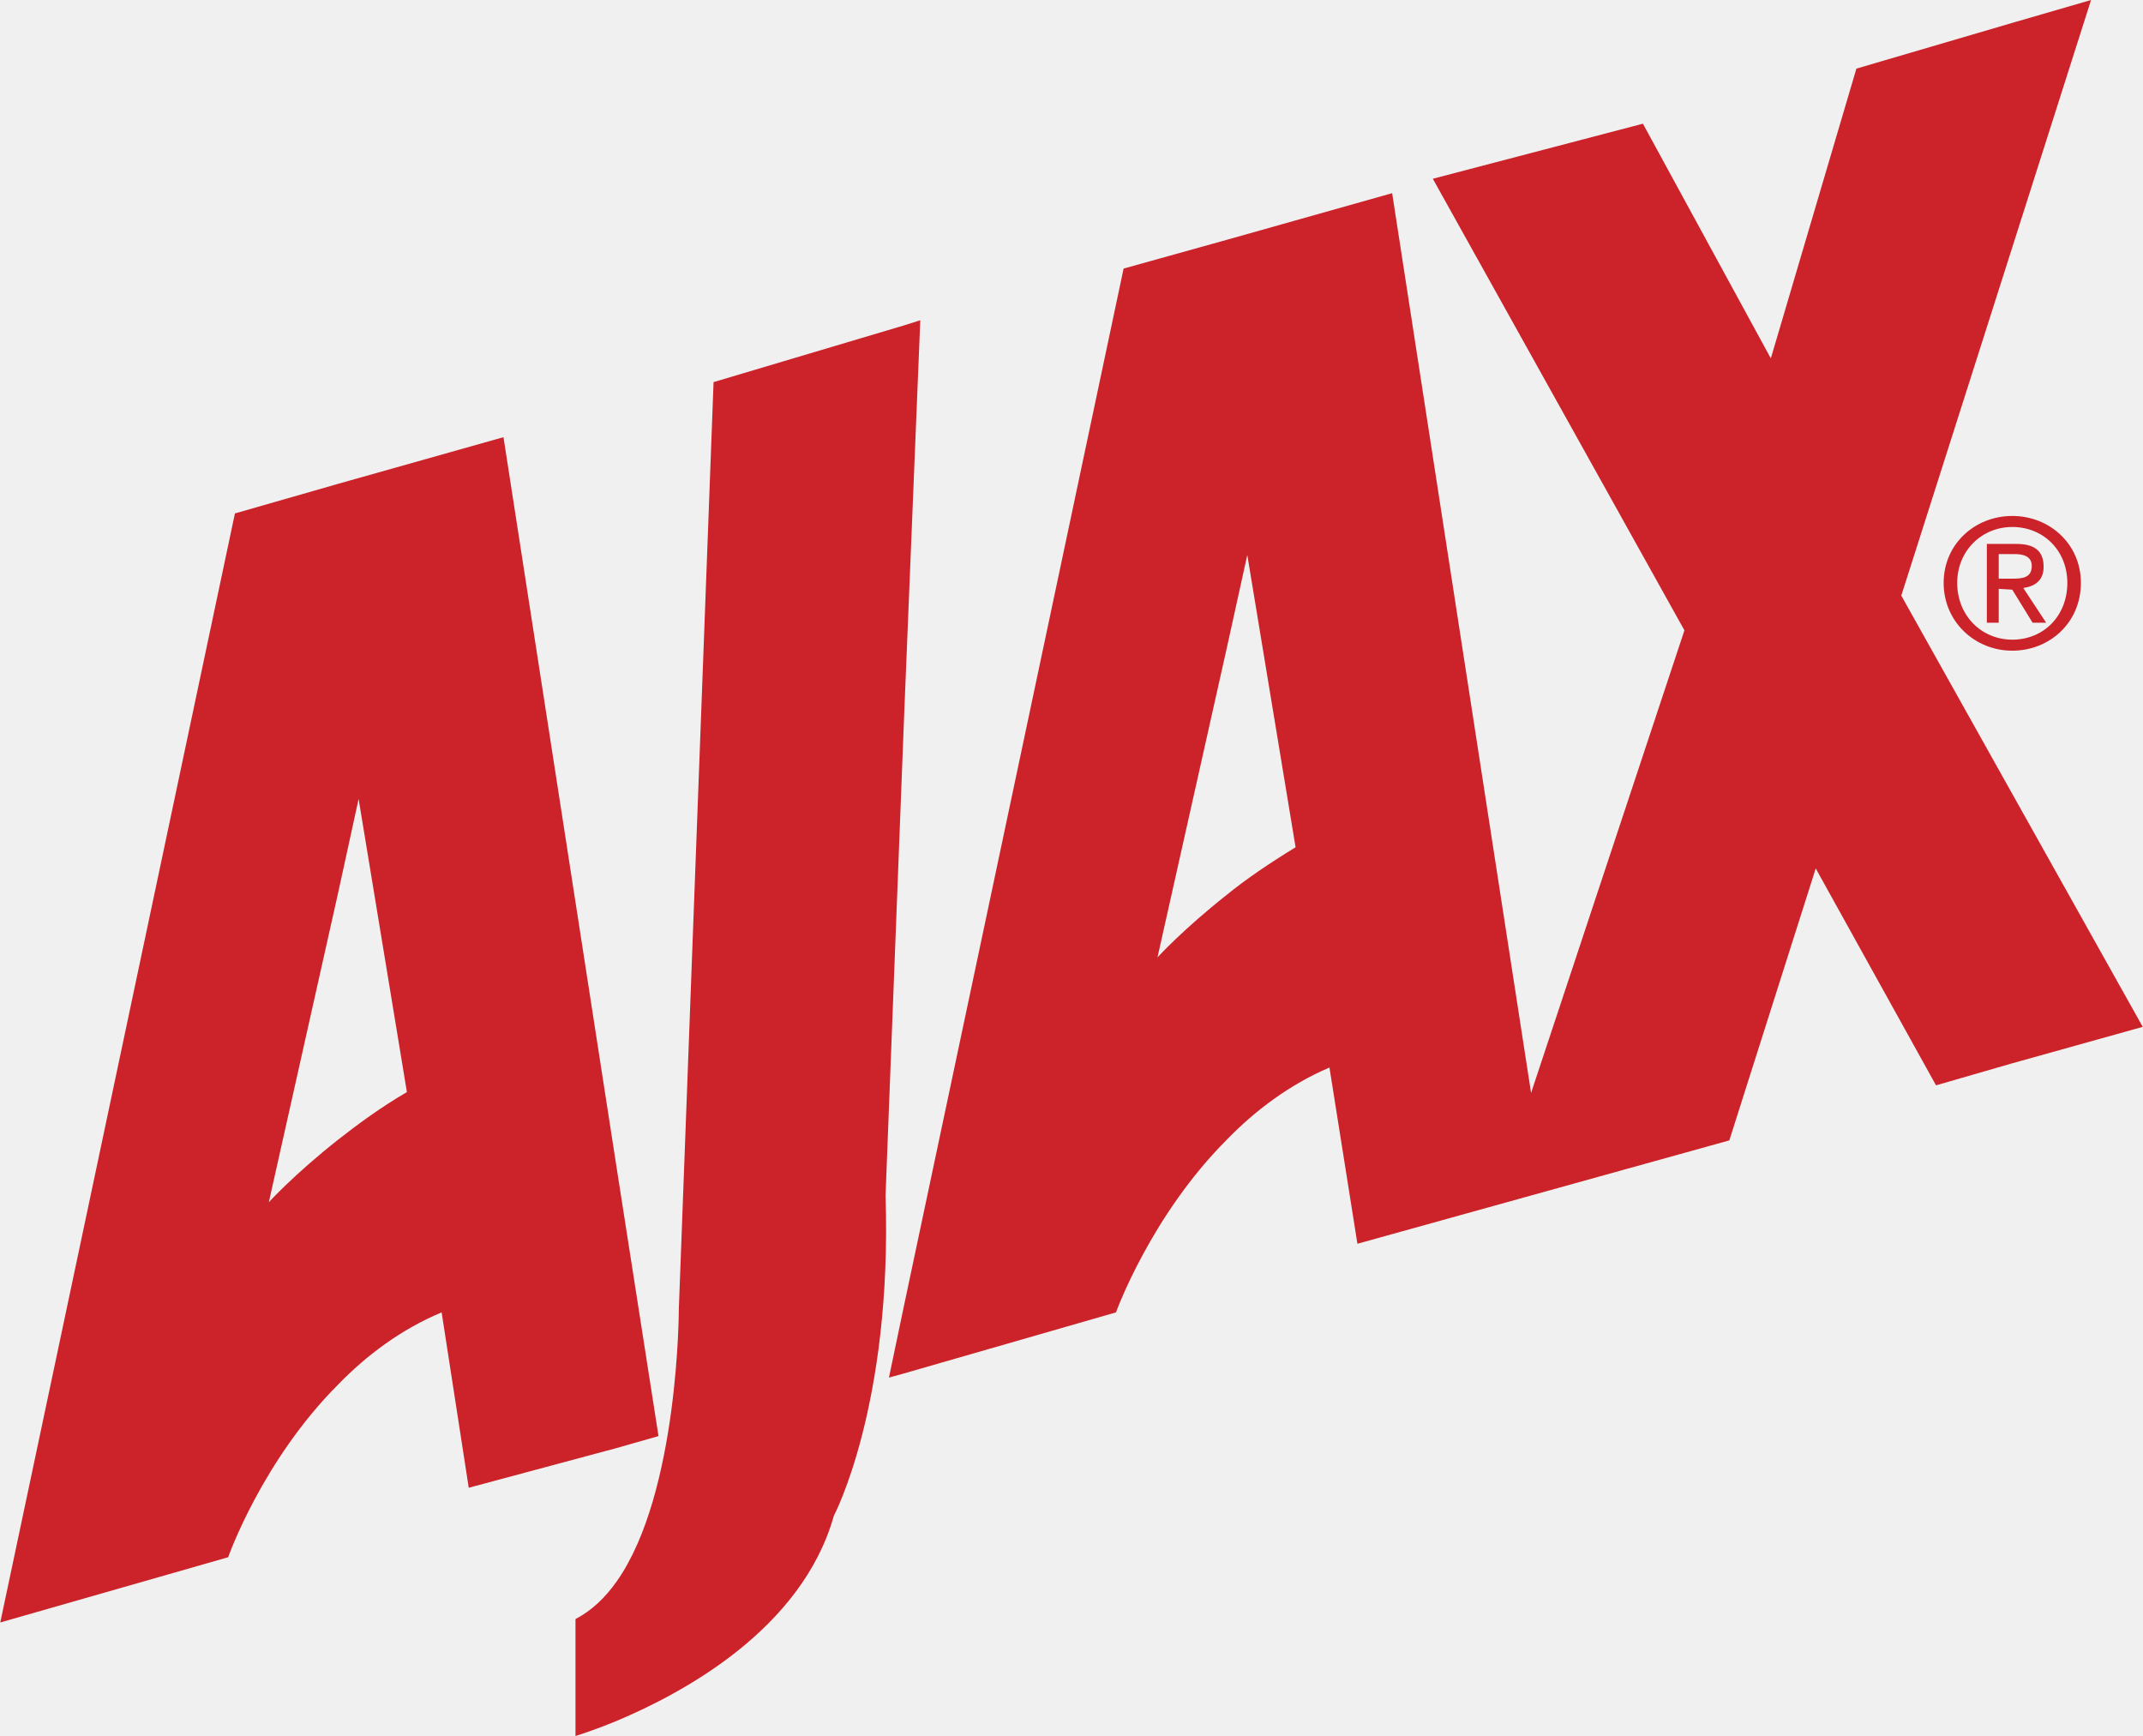
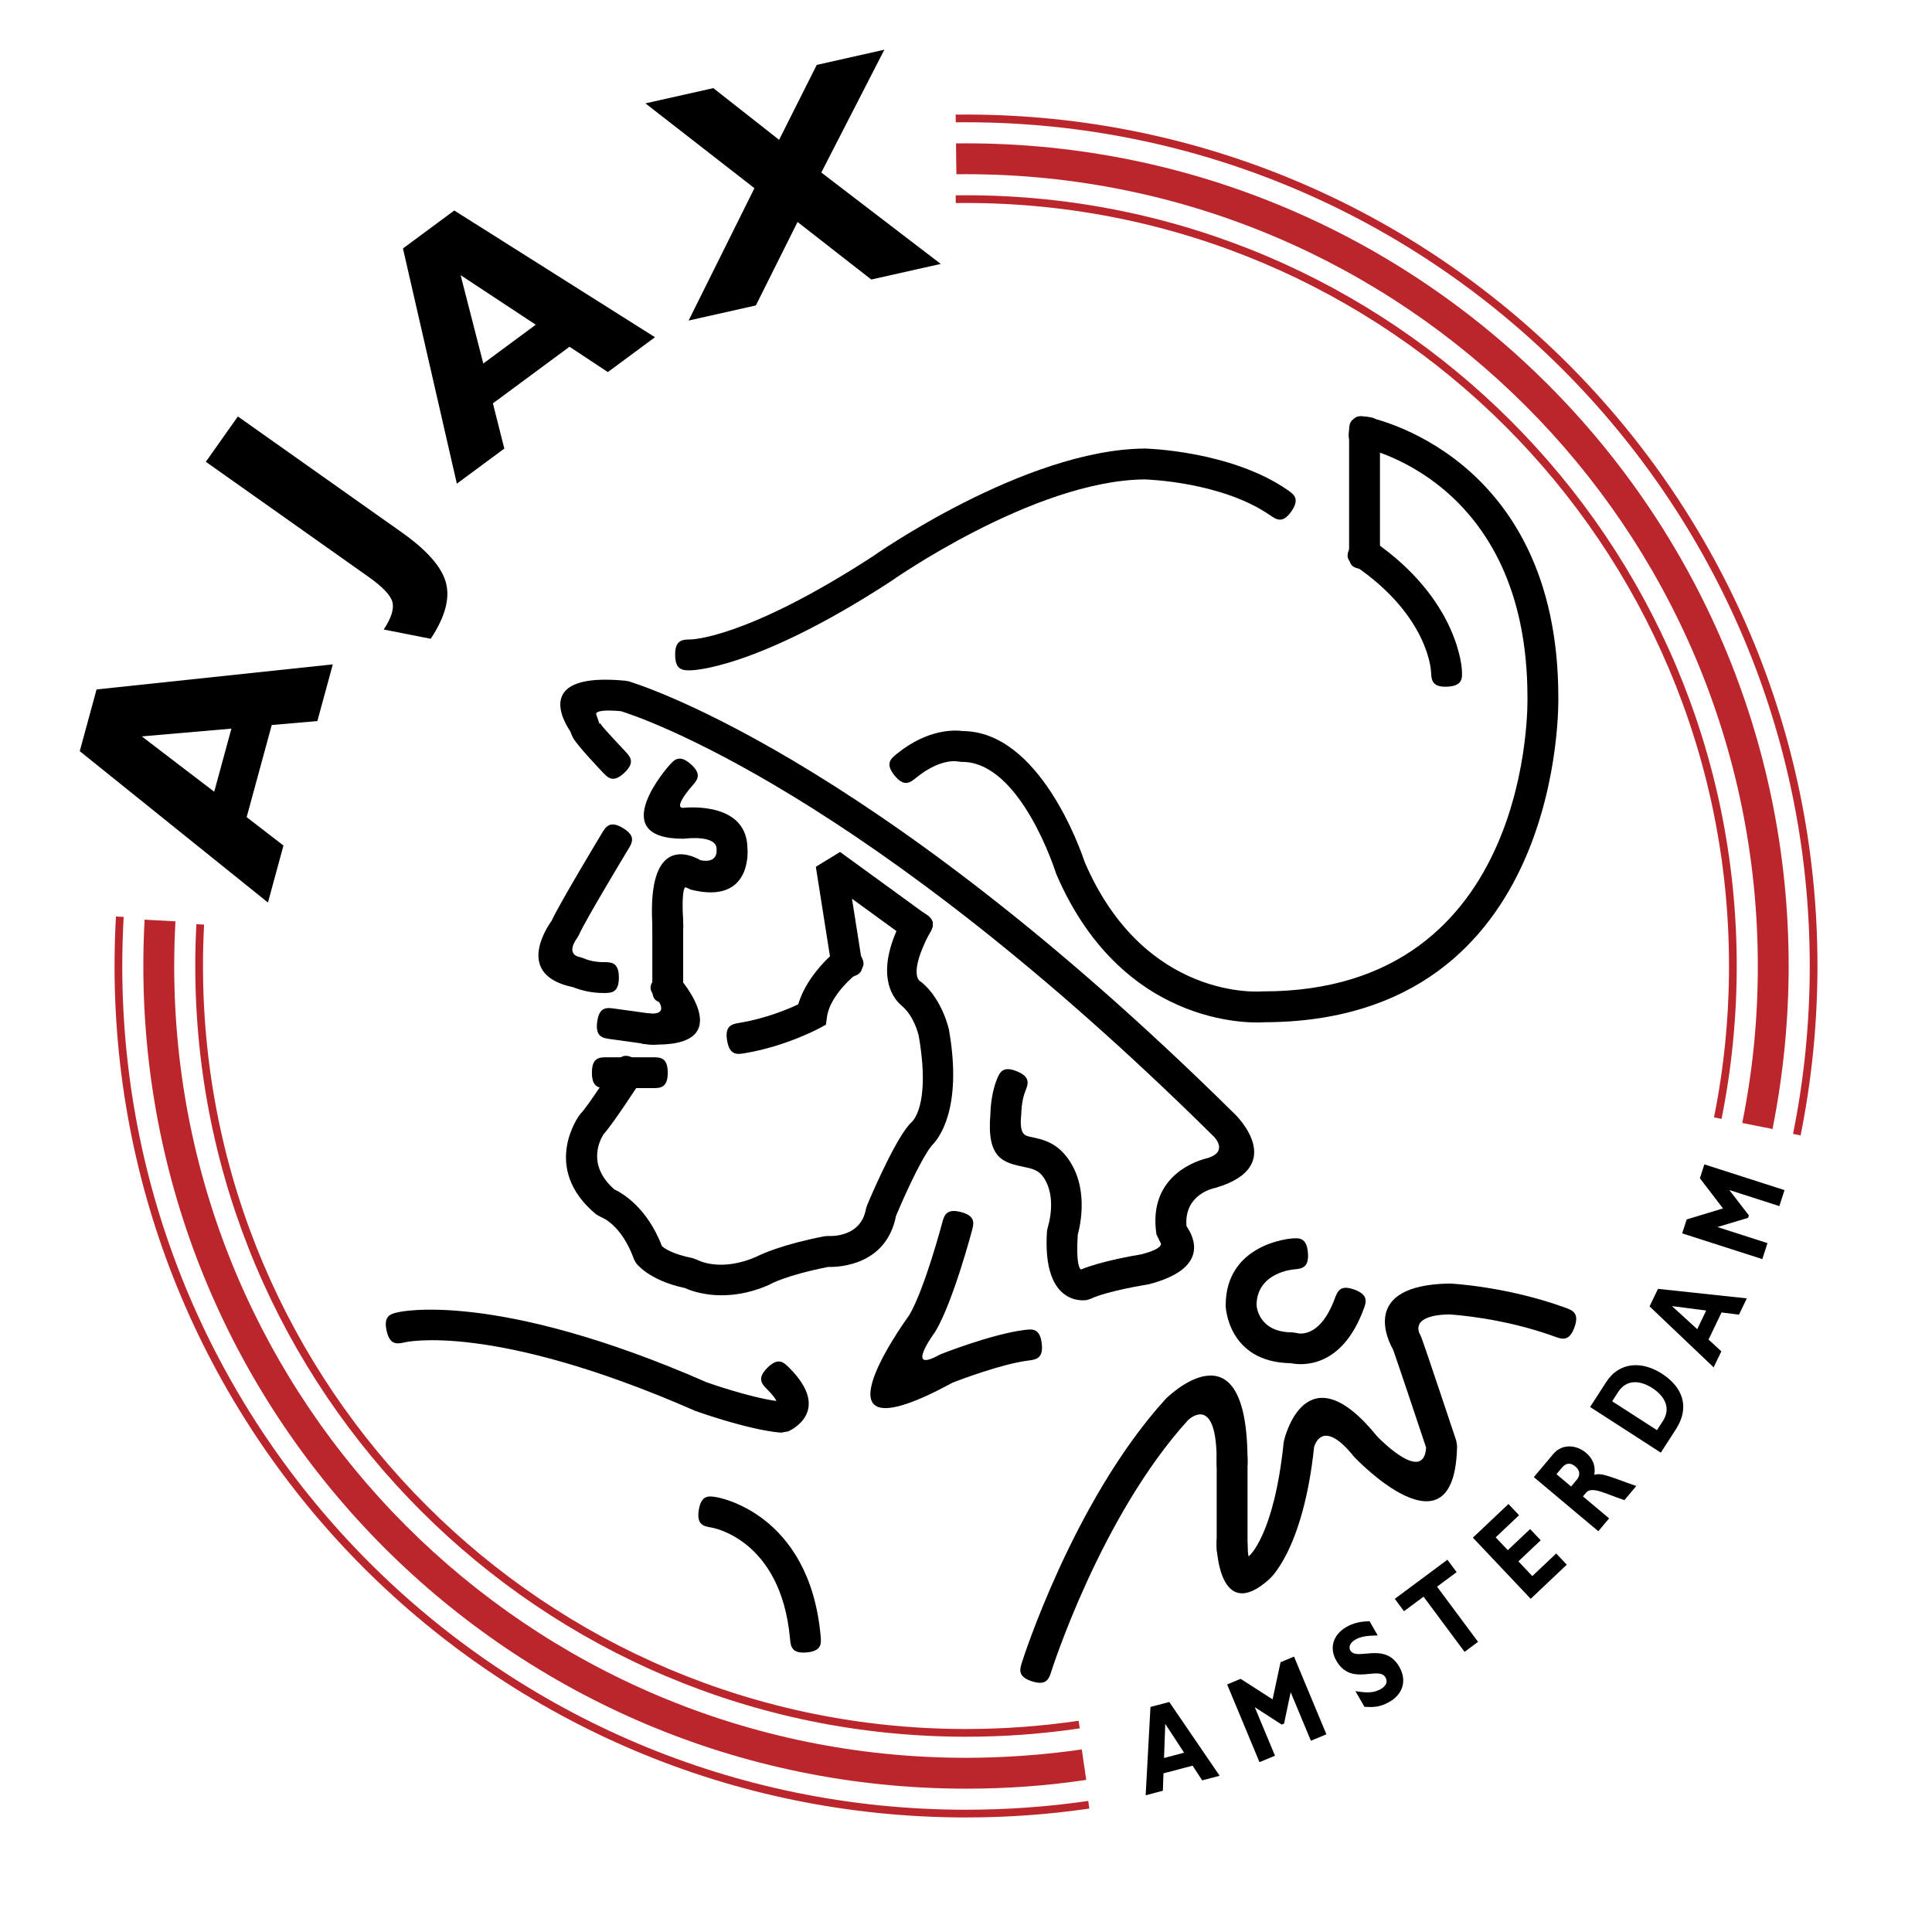
- <svg xmlns="http://www.w3.org/2000/svg" width="2500" height="2025" viewBox="0 0 495.687 401.605">
-   <path d="M78.205 263.621c4.509-3.528 9.8-7.448 15.876-10.976l-11.172-67.817-4.704 21.56-16.071 71.736c-.001.001 5.879-6.467 16.071-14.503zm64.483 7.056l9.605 61.545-9.605 2.744-34.299 9.211-6.272-40.571c-9.408 3.92-17.444 9.995-23.913 16.66-17.64 17.64-25.479 39.983-25.479 39.983L0 375.342l54.293-256.565 23.912-6.86 38.22-10.78 26.263 169.54zm66.446-195.413l3.724-1.176-3.724 91.141-4.312 111.329c1.568 48.607-11.956 74.089-11.956 74.089-7.448 26.459-35.281 41.159-50.178 47.432-5.684 2.351-9.603 3.527-9.603 3.527v-27.048c3.724-1.959 6.86-4.9 9.603-8.819 14.309-20.385 14.309-62.917 14.309-62.917l8.035-214.426 44.102-13.132zm74.676 131.713c4.312-3.528 9.802-7.252 15.877-10.976l-11.172-67.621-4.705 21.364-16.072 71.736c-.001 0 5.88-6.467 16.072-14.503zm181.693-23.324l30.184 53.899-30.184 8.43-17.642 5.096-27.831-50.176-19.992 62.917-86.044 23.912-6.468-40.769c-9.211 3.919-17.248 9.997-23.717 16.66-17.64 17.64-25.676 39.984-25.676 39.984l-49 14.112-3.528.979 3.528-16.856 50.765-239.709 23.911-6.664 38.221-10.78 32.143 208.153 35.478-107.017-58.212-104.468 48.606-12.74 29.596 54.293 19.797-67.033 36.064-10.584L483.73 0l-18.228 57.232-25.677 80.557 25.678 45.864zm0-64.29c8.624 0 15.875 6.468 15.875 15.484 0 9.213-7.251 15.681-15.875 15.681-8.625 0-15.876-6.665-15.876-15.681s7.251-15.484 15.876-15.484zm0 28.617c7.251 0 12.739-5.488 12.739-13.133 0-7.447-5.488-12.936-12.739-12.936-7.057 0-12.74 5.489-12.74 12.936 0 7.645 5.683 13.133 12.74 13.133zm0-14.112c2.352 0 4.508-.196 4.508-2.94 0-2.352-2.156-2.743-3.92-2.743h-3.725v5.684h3.137v-.001zm0 2.549l-3.137-.195v7.839h-2.744v-18.229h6.86c4.115 0 6.271 1.569 6.271 5.293 0 3.136-1.96 4.508-4.704 4.9l5.293 8.036h-3.137l-4.702-7.644z" fill-rule="evenodd" clip-rule="evenodd" fill="#cc2229" />
+ <svg xmlns="http://www.w3.org/2000/svg" width="2500" height="2500" viewBox="0 0 192.756 192.756">
+   <path fill-rule="evenodd" clip-rule="evenodd" fill="#fff" d="M0 0h192.756v192.756H0V0z" />
+   <path d="M96.378 189.922c51.661 0 93.543-41.883 93.543-93.544 0-51.662-41.883-93.543-93.543-93.543-51.662 0-93.544 41.882-93.544 93.543 0 51.661 41.882 93.544 93.544 93.544z" fill-rule="evenodd" clip-rule="evenodd" fill="#fff" />
+   <path d="M173.824 112.039a78.502 78.502 0 0 0 1.553-15.661c0-21.814-8.844-41.564-23.139-55.86-14.295-14.295-34.045-23.138-55.86-23.138-.314 0-.635.002-.96.006l-.037-3.079c.326-.004.658-.006.997-.006 22.665 0 43.184 9.188 58.036 24.04 14.854 14.854 24.041 35.373 24.041 58.037a83.33 83.33 0 0 1-1.611 16.262l-3.02-.601z" fill="#ba262c" />
+   <path d="M171.006 111.482a75.939 75.939 0 0 0 1.123-7.498c.248-2.492.375-5.031.375-7.606 0-21.021-8.521-40.052-22.297-53.829-13.775-13.776-32.807-22.297-53.829-22.297l-.512.002c-.167.001-.337.002-.509.005l-.009-.77a83.118 83.118 0 0 1 1.031-.007c21.233 0 40.458 8.607 54.372 22.522 13.916 13.915 22.523 33.139 22.523 54.373a77.666 77.666 0 0 1-1.514 15.255l-.754-.15z" fill="#ba262c" />
+   <path d="M178.891 113.127a83.122 83.122 0 0 0 1.25-8.314c.275-2.766.418-5.58.418-8.435 0-23.245-9.424-44.29-24.656-59.524-15.234-15.233-36.279-24.655-59.524-24.655l-.512.001c-.167.001-.338.002-.51.005l-.009-.77.516-.005.515-.001c23.458 0 44.696 9.509 60.067 24.881 15.373 15.373 24.883 36.611 24.883 60.068a86.042 86.042 0 0 1-1.682 16.902l-.756-.153zM17.506 91.924a79.937 79.937 0 0 0-.126 4.454c0 21.815 8.842 41.565 23.138 55.86 14.296 14.297 34.046 23.139 55.861 23.139 1.917 0 3.852-.072 5.805-.215a78.112 78.112 0 0 0 5.746-.623l.445 3.043c-2.02.297-4.014.518-5.975.66a83.64 83.64 0 0 1-6.022.213c-22.664 0-43.184-9.188-58.037-24.041-14.853-14.852-24.04-35.371-24.04-58.036a82.186 82.186 0 0 1 .126-4.623l3.079.169z" fill="#ba262c" />
+   <path d="M20.363 92.248a75.251 75.251 0 0 0-.111 4.13c0 21.021 8.521 40.054 22.297 53.829s32.808 22.297 53.829 22.297a77.384 77.384 0 0 0 11.237-.822l.111.76a77.566 77.566 0 0 1-5.648.625 78.113 78.113 0 0 1-5.7.207c-21.233 0-40.458-8.607-54.373-22.523-13.916-13.914-22.522-33.139-22.522-54.372a75.974 75.974 0 0 1 .111-4.17l.769.039z" fill="#ba262c" />
+   <path d="M12.339 91.481a87.149 87.149 0 0 0-.14 4.897c0 23.245 9.422 44.29 24.656 59.524 15.234 15.232 36.279 24.656 59.524 24.656 2.049 0 4.094-.074 6.125-.221a83.961 83.961 0 0 0 6.07-.656l.107.76c-2.033.295-4.076.52-6.125.666a86.172 86.172 0 0 1-6.178.221c-23.458 0-44.695-9.51-60.068-24.883-15.373-15.371-24.882-36.609-24.882-60.067 0-.83.013-1.654.035-2.472.024-.835.06-1.659.105-2.467l.771.042z" fill="#ba262c" />
+   <path d="M118.137 174.869l-2.002.527.123-3.406 1.879 2.879zm-1.477-5.06l-1.877.494-.48 8.811 1.715-.451.062-1.736 2.906-.766.955 1.467 1.744-.459-5.025-7.36zM127.76 165.84l1.345-.561 3.229 7.752-1.545.645-2.018-4.842-.66 3.129-.236.098-2.686-1.735 2.016 4.842-1.545.643-3.228-7.752 1.345-.561 3.19 2.047.793-3.705zM137.455 163.166c-1.115.018-1.723.125-2.219.41-.52.301-.719.727-.51 1.09.633 1.1 3.418-.914 4.879 1.625.805 1.398.332 2.75-.967 3.496-1.016.586-1.711.543-2.506.504l-.902-1.568c1.236.213 1.889.162 2.529-.205.557-.32.713-.736.469-1.164-.689-1.195-3.4.947-4.904-1.668-.725-1.26-.332-2.594 1.018-3.369.648-.373 1.336-.541 2.297-.568l.816 1.417zM145.328 156.852l-1.953 1.451 4.09 5.504-1.344 1-4.092-5.506-1.951 1.451-.92-1.236 5.252-3.901.918 1.237zM156.318 156.109l-3.599 3.405-5.77-6.102 3.551-3.357 1.057 1.119-2.334 2.207 1.211 1.279 2.226-2.105 1.057 1.119-2.227 2.103 1.389 1.469 2.383-2.254 1.056 1.117zM155.287 147.08l.545-.65c.406-.482.859-.525 1.34-.121.549.459.445.965.148 1.318l-.57.68-1.463-1.227zm-2.256.293l6.434 5.398 1.076-1.283-2.611-2.193.309-.369c.584-.693 1.99.139 3.828.744l1.186-1.412c-2.494-.857-3.42-1.363-4.193-1.113.154-.873-.127-1.611-.834-2.205-.963-.807-2.375-.924-3.262.133l-1.933 2.3zM160.846 139.805l.582-.902c.859-1.334 2.221-1.193 3.43-.412 1.035.668 1.963 1.863 1.051 3.279l-.594.918-4.469-2.883zm-2.201.572l7.055 4.553 1.506-2.334c1.453-2.252.627-4.238-1.402-5.547-1.934-1.25-4.221-1.225-5.551.836l-1.608 2.492zM170.227 130.75l-.896 1.863-2.514-2.301 3.41.438zm-4.809-2.16l-.842 1.748 6.395 6.082.768-1.598-1.279-1.174 1.301-2.707 1.738.223.781-1.625-8.862-.949zM169.598 117.557l.447-1.387 7.994 2.568-.512 1.594-4.994-1.603 1.953 2.531-.078.244-3.062.918 4.994 1.605-.512 1.594-7.996-2.568.447-1.389 3.625-1.1-2.306-3.007zM14.145 73.47l8.942-.774-1.715 6.295-7.227-5.521zm14.136 10.889l-3.672-2.833 2.503-9.19 4.552-.397 1.541-5.655-23.571 2.502-1.677 6.157 18.776 15.102 1.548-5.686zM38.284 62.807c.747-1.13 1.038-2.036.875-2.717-.163-.681-.975-1.537-2.435-2.569L20.536 46.072l3.197-4.521 16.344 11.558c2.531 1.791 4.004 3.471 4.418 5.041.413 1.571-.095 3.43-1.525 5.581l-4.686-.924zM45.956 27.452l7.496 4.946-5.234 3.869-2.262-8.815zm4.36 17.303l-1.139-4.512 7.643-5.649 3.826 2.527 4.702-3.476-20.025-12.643-5.12 3.785 5.377 23.469 4.736-3.501zM68.702 31.98l6.569-13.205-10.879-8.462 6.777-1.521 6.562 5.16 3.756-7.477 6.746-1.516-6.291 12.253 11.915 9.12-6.93 1.556-7.356-5.742-4.16 8.328-6.709 1.506z" fill-rule="evenodd" clip-rule="evenodd" />
+   <path d="M71.491 149.375c.026.004 9.246 1.471 10.381 13.818.07.766.141 1.531-1.387 1.67-1.527.139-1.597-.627-1.667-1.395-.917-9.969-7.813-11.061-7.833-11.064-.758-.129-1.517-.258-1.264-1.771.253-1.516 1.012-1.387 1.77-1.258zM39.747 130.916c.027-.006 9.561-2.283 30.761 6.996.355.127 4.166 1.467 6.944 1.865-.061-.186-.274-.525-.888-1.139-.543-.543-1.088-1.088 0-2.176s1.632-.545 2.176 0c4.429 4.428-.077 6.336-.09 6.342l-.74.133c-3.245-.27-8.462-2.143-8.478-2.148l-.09-.037c-20.313-8.9-28.922-6.834-28.947-6.828-.751.164-1.503.328-1.828-1.174-.324-1.504.428-1.668 1.18-1.834zM96.965 122.807c-.005.02-1.851 7.006-3.625 10.01l-.084.127c-.008.012-3.065 4.164.465 2.234l.187-.09c.015-.006 5.034-1.99 8.313-2.398.764-.096 1.525-.191 1.713 1.336.186 1.527-.578 1.621-1.34 1.717-2.68.336-6.936 1.965-7.524 2.191-14.922 8.113-5.161-5.605-4.345-6.732 1.552-2.67 3.266-9.158 3.271-9.176.198-.744.396-1.488 1.881-1.098 1.484.39 1.287 1.134 1.088 1.879zM129.09 126.648c-.012 0-3.695.279-3.723 3.555.014.234.242 2.729 3.59 2.729l.426.066c.008.002 2.234.732 3.781-3.422.268-.721.535-1.441 1.973-.908 1.438.535 1.17 1.258.9 1.979-2.207 5.932-6.182 5.574-7.242 5.361-6.336-.094-6.508-5.699-6.508-5.715v-.053c0-6.182 6.52-6.67 6.537-6.67.766-.068 1.533-.139 1.666 1.402.131 1.54-.635 1.608-1.4 1.676zM101.973 165.812c.014-.047 5.102-16.096 14.305-26.217l.066-.066c.021-.023 8.123-8.105 8.123 6.23 0 .77 0 1.539-1.539 1.539s-1.539-.77-1.539-1.539c0-6.422-2.471-4.43-2.855-4.078-8.744 9.631-13.625 25.023-13.641 25.068-.234.732-.469 1.467-1.93.996-1.461-.468-1.227-1.2-.99-1.933zm16.531-24.105l-.021.021.021-.021z" />
+   <path d="M124.467 145.76v8.465c0 .77 0 1.539-1.539 1.539s-1.539-.77-1.539-1.539v-8.465c0-.77 0-1.539 1.539-1.539s1.539.769 1.539 1.539z" />
+   <path d="M124.467 154.176c0 .004.039 1.166.127 1.086l.035-.029c.008-.006 2.48-2.043 3.441-11.297l.031-.186c.006-.027 2.104-9.342 9.316-.42.473.484 4.639 4.646 4.867 1.096-.496-1.486-2.814-8.428-3.293-9.773-.482-.84-3.355-6.428 5.588-6.594h.109c.016.002 5.586.266 11.469 2.404.723.264 1.447.527.924 1.969-.523 1.443-1.246 1.182-1.971.918-5.143-1.869-10.074-2.184-10.553-2.211-4.109.098-2.873 2.016-2.869 2.021l.119.264c.436 1.158 3.473 10.283 3.482 10.309l.084.512c-.189 11.721-10.186 1.199-10.213 1.168l-.092-.102c-2.984-3.713-3.834-1.377-3.959-.941-1.104 10.396-4.488 13.199-4.498 13.209l.037-.031c-5.043 4.539-5.26-3.252-5.262-3.273-.025-.77-.051-1.539 1.488-1.586 1.542-.05 1.567.719 1.593 1.487zm6.629-9.748v.006-.006zM60.593 105.484h4.489c.77 0 1.54 0 1.54 1.539s-.77 1.539-1.54 1.539h-4.489c-.769 0-1.539 0-1.539-1.539s.77-1.539 1.539-1.539z" />
+   <path d="M63.932 107.859c-.008.012-2.737 4.23-3.701 5.289-.316.48-1.774 3.035 1.061 5.516.889.422 3.287 1.869 4.748 5.654.232.221 1 .793 3.062 1.205l.451.168c.006.004 2.276 1.287 5.922-.314.518-.264 2.595-1.223 6.761-2.033l.385-.031c.009.002 3.251.27 3.776-2.701l.096-.318c.008-.018 2.535-6.135 4.229-8.111l.205-.203c.005-.004 1.979-1.494.732-8.65-.069-.293-.509-1.982-1.66-2.955l.013.008c-.719-.57-3-2.963-.001-8.688.357-.682.714-1.363 2.079-.654s1.007 1.391.651 2.072c-2.145 4.094-.971 4.764-.968 4.766l.21.15c2.073 1.754 2.69 4.688 2.691 4.695l.012.061c1.381 7.912-1.083 10.877-1.7 11.479-1.254 1.547-3.212 6.143-3.59 7.043-.983 4.99-5.771 5.123-6.779 5.096-4.212.836-5.73 1.701-5.734 1.705l-.15.078c-4.262 1.879-7.49.734-8.413.32-3.665-.781-4.875-2.506-4.878-2.512l-.187-.359c-1.284-3.531-3.266-4.191-3.271-4.193l-.499-.277c-5.615-4.652-1.675-9.906-1.664-9.922l.144-.174c.667-.668 3.385-4.867 3.393-4.879.419-.645.838-1.291 2.125-.455s.868 1.48.449 2.124zm27.733-4.505l.004.02-.004-.02zm-1.459-2.834l.004.002-.004-.002z" />
+   <path d="M90.474 93.646l-5.471-3.979.961 6.092c.121.759.24 1.52-1.274 1.754-1.516.234-1.635-.525-1.755-1.285l-1.539-9.749L83.813 85l8.466 6.157c.622.452 1.244.905.343 2.149-.903 1.246-1.526.793-2.148.34z" />
+   <path d="M85.394 97.203c-.007.004-2.584 2.043-2.886 4.254l-.106.779-.687.369c-.01.004-3.301 1.787-7.401 2.471-.759.125-1.518.252-1.771-1.262-.252-1.516.506-1.643 1.265-1.77 2.6-.432 4.809-1.359 5.836-1.842.859-3.039 3.853-5.411 3.862-5.418.606-.474 1.213-.947 2.157.261.944 1.211.337 1.684-.269 2.158zM62.679 84.73c-.013.021-4.435 7.35-4.894 8.5l-.216.379c-.004.004-1.257 1.599.356 1.901l.403.133c.001 0 .7.35 1.879.35.77 0 1.539 0 1.539 1.54 0 1.539-.77 1.539-1.539 1.539a8.19 8.19 0 0 1-3.036-.582c-5.669-1.174-2.803-5.685-2.144-6.613.847-1.823 5.005-8.714 5.018-8.734.397-.659.793-1.318 2.11-.525s.921 1.453.524 2.112zM56.96 98.396h-.003.003zM69.052 78.412c-.006.006-1.878 2.112-.945 2.188.929-.092 6.466-.45 6.466 4.106v-.126c.001.016.609 5.743-5.631 4.183l-.511-.229c-.001-.001-.482-.351-.271 3.533.042.768.084 1.537-1.455 1.615-1.54.078-1.582-.69-1.624-1.458-.481-8.833 3.677-7.049 4.827-6.394 1.734.333 1.586-.994 1.586-.997v-.126c0-1.446-3.14-1.04-3.148-1.039l-.186.012c-7.922 0-1.423-7.28-1.405-7.301.511-.576 1.021-1.151 2.17-.135 1.148 1.016.637 1.592.127 2.168z" />
+   <path d="M68.16 92.146v6.413c0 .77 0 1.539-1.539 1.539-1.54 0-1.54-.77-1.54-1.539v-6.413c0-.77 0-1.54 1.54-1.54 1.539 0 1.539.77 1.539 1.54z" />
+   <path d="M67.776 97.549c.018.02 6.242 7.074-3.017 6.654-.769-.035-1.537-.07-1.471-1.609.066-1.539.834-1.506 1.603-1.471 2.028.092.579-1.551.575-1.555-.507-.578-1.015-1.156.139-2.166 1.156-1.01 1.664-.431 2.171.147z" />
+   <path d="M64.621 104.184l-3.719-.512c-.762-.105-1.525-.211-1.32-1.732.204-1.521.967-1.416 1.729-1.311l3.72.514c.762.104 1.524.209 1.32 1.73-.205 1.522-.968 1.416-1.73 1.311zM60.116 77.037c-.007-.008-2.587-2.714-2.953-3.445a5.111 5.111 0 0 1-.263-.621c-.749-1.102-3.546-5.924 5.504-5.054l.294.054c.069.021 23.705 6.774 60.541 43.225l-.012-.014c.016.016 5.354 5.158-1.92 7.32l-.119.029c-.01.002-3.08.582-2.812 3.801.809 1.162 2.26 4.256-3.791 5.807l-.127.023c-.012.002-3.924.617-5.631 1.414l-.385.127c-.014.002-4.502.875-3.984-6.877l.078-.379c.002-.008 1.027-3.084-.529-5.129-.457-.6-1.158-.748-1.779-.879-2.107-.443-3.811-.803-3.414-5.32.002-.137.025-1.877.627-3.383.287-.715.572-1.43 1.998-.859 1.424.572 1.139 1.287.854 2-.398.998-.4 2.248-.4 2.252l-.012.145c-.182 1.918.334 2.025.973 2.16 1.152.242 2.449.518 3.596 2.021 2.211 2.902 1.348 6.748 1.078 7.723-.182 2.904.17 3.398.322 3.48 2.027-.842 5.443-1.418 6.02-1.512 2.426-.629 1.914-1.164 1.912-1.166l-.402-.824c-.932-6.057 4.422-7.461 5.111-7.615 2.146-.668.604-2.154.598-2.158l-.012-.012C86.303 78.964 63.809 71.529 61.951 70.955c-2.964-.263-2.441.382-2.44.384l.313.926s0-.232.093-.044c.147.294 2.429 2.705 2.435 2.711.527.561 1.055 1.121-.063 2.173-1.119 1.052-1.646.492-2.173-.068zm-3.37-4.771s-.001-.001 0 0zM68.88 63.799c.016 0 5.434.003 18.229-8.309l-.048.03c.043-.031 15.113-10.668 27.134-10.768h.053c.025 0 8.525.202 14.201 4.125.633.437 1.266.875.395 2.137s-1.504.825-2.137.388c-4.789-3.309-12.162-3.56-12.527-3.571-11.061.115-25.31 10.173-25.351 10.202l-.048.03c-13.562 8.811-19.847 8.814-19.865 8.814-.769.01-1.539.02-1.557-1.52-.018-1.538.752-1.548 1.521-1.558zM142.777 67.046c0-.016-.166-5.5-7.504-10.54-.635-.436-1.268-.871-.402-2.14s1.5-.833 2.135-.397c8.629 5.927 8.85 12.912 8.85 12.933.037.768.074 1.537-1.465 1.609s-1.577-.697-1.614-1.465z" />
+   <path d="M134.6 55.238V43.117c0-.77 0-1.539 1.539-1.539s1.539.77 1.539 1.539v12.121c0 .77 0 1.539-1.539 1.539s-1.539-.77-1.539-1.539z" />
+   <path d="M136.445 41.614c.055.011 19.029 3.604 19.029 27.957v-.018c.002.093.811 32.437-29.436 32.437h.113c-.039.002-13.879 1.248-20.766-14.785l-.049-.139c-.01-.031-3.514-11.131-9.39-11.05l-.343-.037c-.005 0-1.7-.413-4.191 1.612-.597.485-1.194.97-2.162-.22s-.371-1.676.227-2.161c3.119-2.534 5.831-2.375 6.575-2.271 7.637.041 11.738 11.775 12.168 13.071 6.008 13.958 17.67 12.903 17.703 12.901h.115c27.088 0 26.359-29.239 26.357-29.323v-.018c0-21.821-16.516-24.942-16.564-24.951-.754-.154-1.506-.309-1.199-1.812s1.059-1.348 1.813-1.193zm-28.189 44.499l.004.016-.004-.016z" />
</svg>
